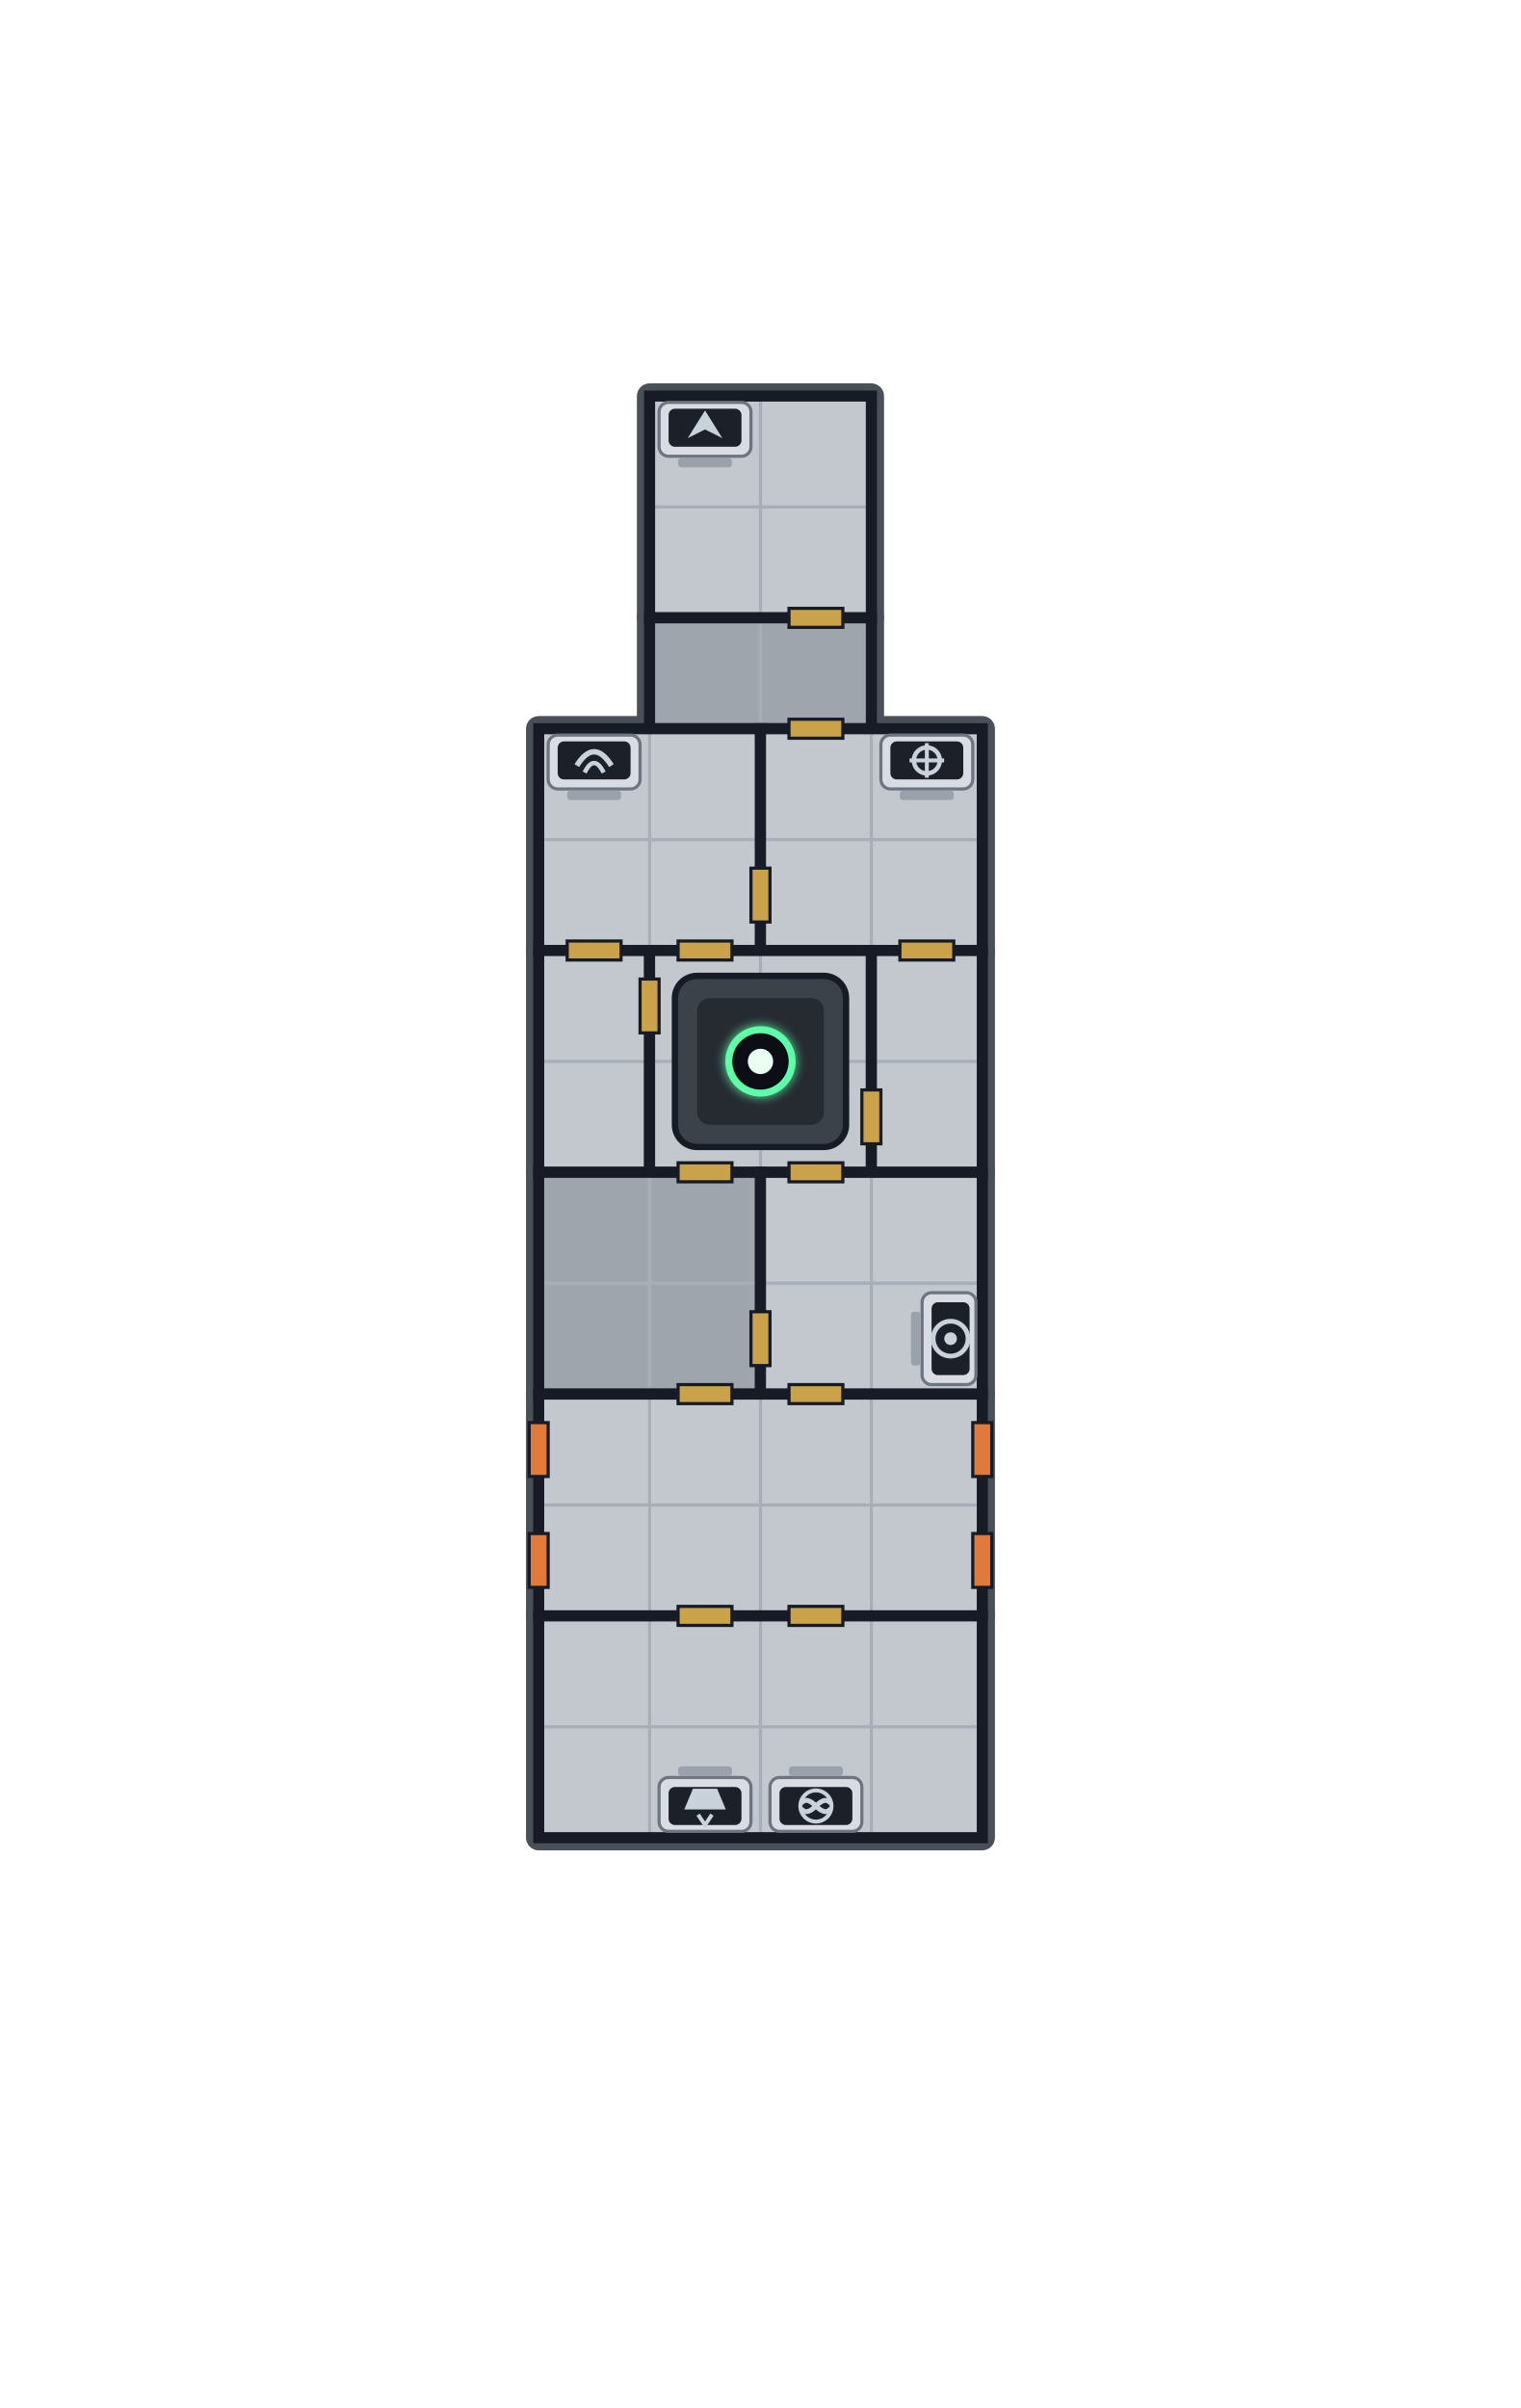
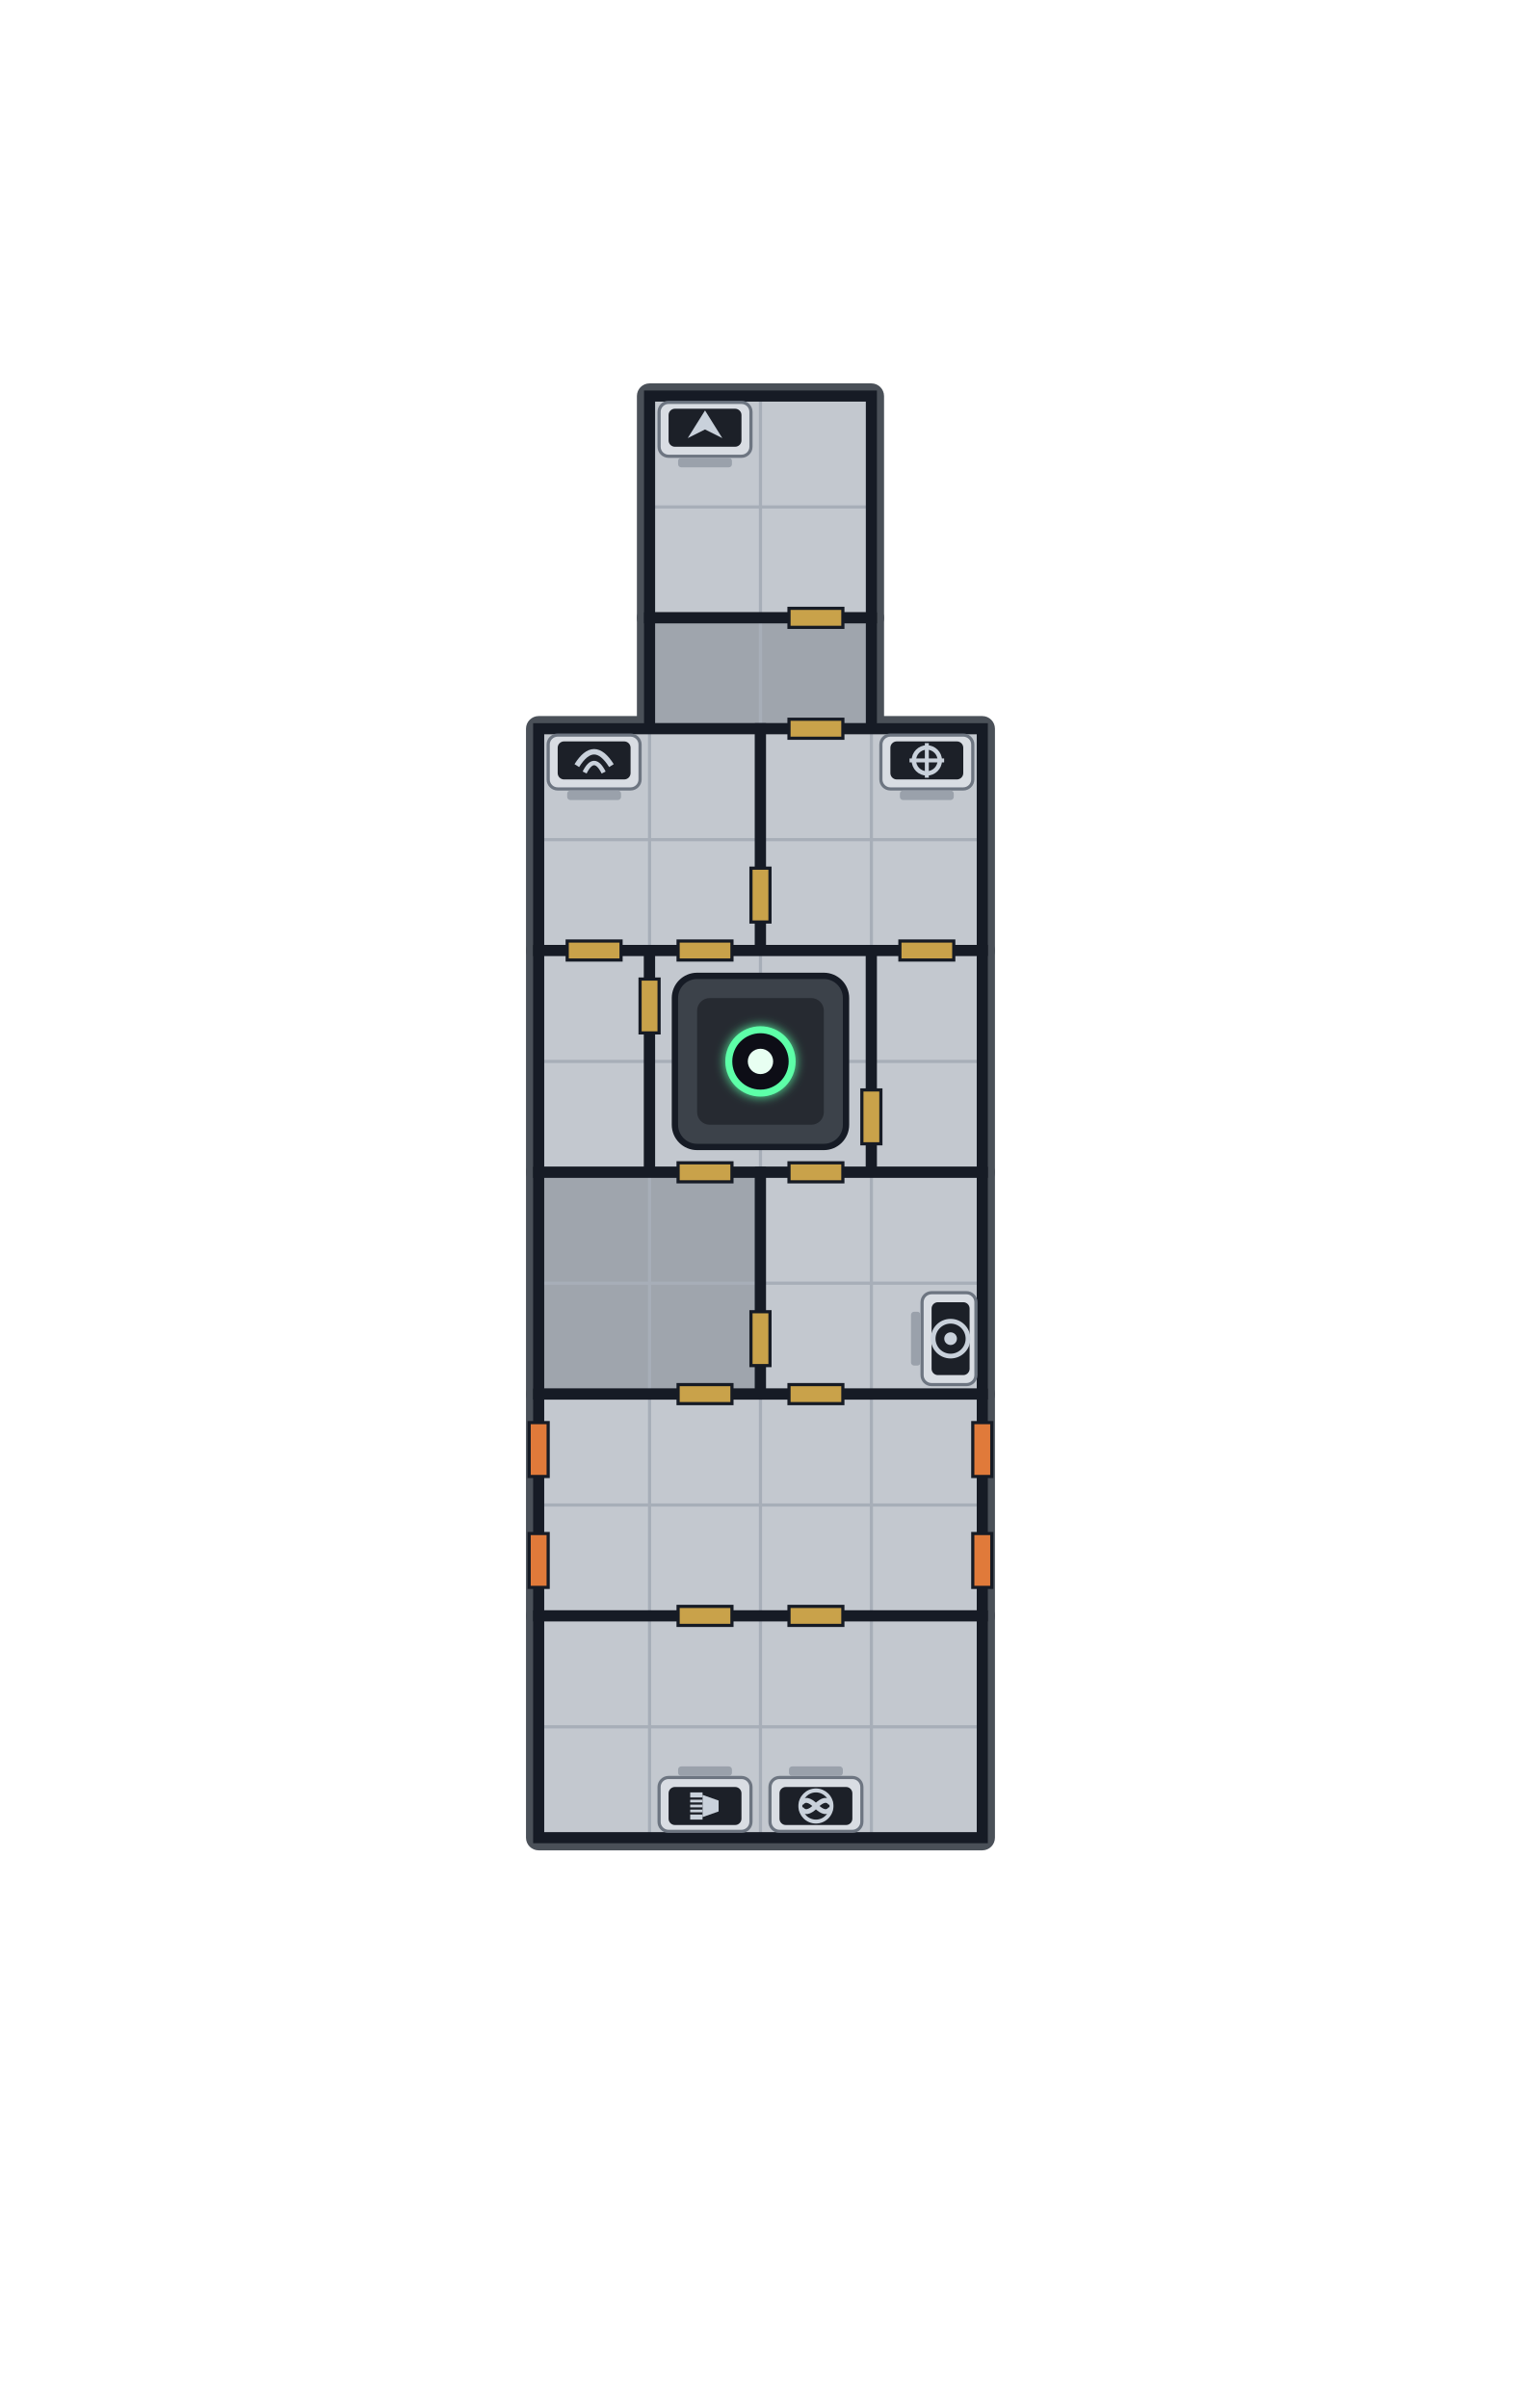
<svg xmlns="http://www.w3.org/2000/svg" viewBox="0 0 480 760" width="480" height="760">
  <defs>
    <filter id="cglow" filterUnits="userSpaceOnUse" x="0" y="0" width="1300" height="800">
      <feGaussianBlur stdDeviation="1.6" result="b" />
      <feMerge>
        <feMergeNode in="b" />
        <feMergeNode in="SourceGraphic" />
      </feMerge>
    </filter>
  </defs>
  <rect x="201" y="121" width="78" height="78" rx="4" fill="#4a5058" />
  <rect x="201" y="191" width="78" height="43" rx="4" fill="#4a5058" />
  <rect x="166" y="226" width="78" height="78" rx="4" fill="#4a5058" />
  <rect x="236" y="226" width="78" height="78" rx="4" fill="#4a5058" />
  <rect x="166" y="296" width="43" height="78" rx="4" fill="#4a5058" />
  <rect x="201" y="296" width="78" height="78" rx="4" fill="#4a5058" />
  <rect x="271" y="296" width="43" height="78" rx="4" fill="#4a5058" />
  <rect x="166" y="366" width="78" height="78" rx="4" fill="#4a5058" />
  <rect x="236" y="366" width="78" height="78" rx="4" fill="#4a5058" />
  <rect x="166" y="436" width="148" height="78" rx="4" fill="#4a5058" />
  <rect x="166" y="506" width="148" height="78" rx="4" fill="#4a5058" />
  <rect x="205" y="125" width="70" height="70" fill="#c3c8cf" />
  <line x1="240" y1="125" x2="240" y2="195" stroke="#a7aeb8" />
  <line x1="205" y1="160" x2="275" y2="160" stroke="#a7aeb8" />
  <rect x="205" y="125" width="70" height="70" fill="none" stroke="#161b25" stroke-width="3.5" />
  <rect x="205" y="195" width="70" height="35" fill="#9fa5ad" />
  <line x1="240" y1="195" x2="240" y2="230" stroke="#a7aeb8" />
  <rect x="205" y="195" width="70" height="35" fill="none" stroke="#161b25" stroke-width="3.5" />
  <rect x="170" y="230" width="70" height="70" fill="#c3c8cf" />
  <line x1="205" y1="230" x2="205" y2="300" stroke="#a7aeb8" />
  <line x1="170" y1="265" x2="240" y2="265" stroke="#a7aeb8" />
  <rect x="170" y="230" width="70" height="70" fill="none" stroke="#161b25" stroke-width="3.5" />
  <rect x="240" y="230" width="70" height="70" fill="#c3c8cf" />
  <line x1="275" y1="230" x2="275" y2="300" stroke="#a7aeb8" />
  <line x1="240" y1="265" x2="310" y2="265" stroke="#a7aeb8" />
  <rect x="240" y="230" width="70" height="70" fill="none" stroke="#161b25" stroke-width="3.5" />
  <rect x="170" y="300" width="35" height="70" fill="#c3c8cf" />
  <line x1="170" y1="335" x2="205" y2="335" stroke="#a7aeb8" />
  <rect x="170" y="300" width="35" height="70" fill="none" stroke="#161b25" stroke-width="3.5" />
  <rect x="205" y="300" width="70" height="70" fill="#c3c8cf" />
  <line x1="240" y1="300" x2="240" y2="370" stroke="#a7aeb8" />
  <line x1="205" y1="335" x2="275" y2="335" stroke="#a7aeb8" />
  <rect x="205" y="300" width="70" height="70" fill="none" stroke="#161b25" stroke-width="3.5" />
  <rect x="275" y="300" width="35" height="70" fill="#c3c8cf" />
  <line x1="275" y1="335" x2="310" y2="335" stroke="#a7aeb8" />
  <rect x="275" y="300" width="35" height="70" fill="none" stroke="#161b25" stroke-width="3.5" />
  <rect x="170" y="370" width="70" height="70" fill="#9fa5ad" />
  <line x1="205" y1="370" x2="205" y2="440" stroke="#a7aeb8" />
  <line x1="170" y1="405" x2="240" y2="405" stroke="#a7aeb8" />
  <rect x="170" y="370" width="70" height="70" fill="none" stroke="#161b25" stroke-width="3.5" />
  <rect x="240" y="370" width="70" height="70" fill="#c3c8cf" />
  <line x1="275" y1="370" x2="275" y2="440" stroke="#a7aeb8" />
  <line x1="240" y1="405" x2="310" y2="405" stroke="#a7aeb8" />
  <rect x="240" y="370" width="70" height="70" fill="none" stroke="#161b25" stroke-width="3.5" />
  <rect x="170" y="440" width="140" height="70" fill="#c3c8cf" />
  <line x1="205" y1="440" x2="205" y2="510" stroke="#a7aeb8" />
  <line x1="240" y1="440" x2="240" y2="510" stroke="#a7aeb8" />
  <line x1="275" y1="440" x2="275" y2="510" stroke="#a7aeb8" />
  <line x1="170" y1="475" x2="310" y2="475" stroke="#a7aeb8" />
  <rect x="170" y="440" width="140" height="70" fill="none" stroke="#161b25" stroke-width="3.5" />
  <rect x="170" y="510" width="140" height="70" fill="#c3c8cf" />
  <line x1="205" y1="510" x2="205" y2="580" stroke="#a7aeb8" />
  <line x1="240" y1="510" x2="240" y2="580" stroke="#a7aeb8" />
  <line x1="275" y1="510" x2="275" y2="580" stroke="#a7aeb8" />
  <line x1="170" y1="545" x2="310" y2="545" stroke="#a7aeb8" />
  <rect x="170" y="510" width="140" height="70" fill="none" stroke="#161b25" stroke-width="3.5" />
  <rect x="249" y="192" width="17" height="6" fill="#c9a24a" stroke="#161b25" stroke-width="1" />
  <rect x="249" y="227" width="17" height="6" fill="#c9a24a" stroke="#161b25" stroke-width="1" />
  <rect x="237" y="274" width="6" height="17" fill="#c9a24a" stroke="#161b25" stroke-width="1" />
  <rect x="179" y="297" width="17" height="6" fill="#c9a24a" stroke="#161b25" stroke-width="1" />
  <rect x="284" y="297" width="17" height="6" fill="#c9a24a" stroke="#161b25" stroke-width="1" />
  <rect x="202" y="309" width="6" height="17" fill="#c9a24a" stroke="#161b25" stroke-width="1" />
  <rect x="272" y="344" width="6" height="17" fill="#c9a24a" stroke="#161b25" stroke-width="1" />
  <rect x="214" y="297" width="17" height="6" fill="#c9a24a" stroke="#161b25" stroke-width="1" />
  <rect x="214" y="367" width="17" height="6" fill="#c9a24a" stroke="#161b25" stroke-width="1" />
  <rect x="249" y="367" width="17" height="6" fill="#c9a24a" stroke="#161b25" stroke-width="1" />
  <rect x="237" y="414" width="6" height="17" fill="#c9a24a" stroke="#161b25" stroke-width="1" />
  <rect x="214" y="437" width="17" height="6" fill="#c9a24a" stroke="#161b25" stroke-width="1" />
  <rect x="249" y="437" width="17" height="6" fill="#c9a24a" stroke="#161b25" stroke-width="1" />
  <rect x="214" y="507" width="17" height="6" fill="#c9a24a" stroke="#161b25" stroke-width="1" />
  <rect x="249" y="507" width="17" height="6" fill="#c9a24a" stroke="#161b25" stroke-width="1" />
  <rect x="167" y="449" width="6" height="17" fill="#e07a3a" stroke="#161b25" stroke-width="1" />
  <rect x="167" y="484" width="6" height="17" fill="#e07a3a" stroke="#161b25" stroke-width="1" />
  <rect x="307" y="449" width="6" height="17" fill="#e07a3a" stroke="#161b25" stroke-width="1" />
  <rect x="307" y="484" width="6" height="17" fill="#e07a3a" stroke="#161b25" stroke-width="1" />
  <g id="core">
    <rect x="213" y="308" width="54" height="54" rx="7" fill="#3c424a" stroke="#161b25" stroke-width="2" />
    <rect x="220" y="315" width="40" height="40" rx="4" fill="#262a31" />
    <circle cx="240" cy="335" r="10" fill="#0c1018" stroke="#5dffa8" stroke-width="2.2" filter="url(#cglow)" />
    <circle cx="240" cy="335" r="4" fill="#e8fff2" />
  </g>
  <g class="system" data-name="Piloting">
    <g transform="rotate(0 222.5 142.5)">
      <rect x="208" y="127" width="29" height="17" rx="3" fill="#d9dde3" stroke="#6d7581" stroke-width="1" />
      <rect x="211" y="129" width="23" height="12" rx="2" fill="#1c2028" />
      <rect x="214" y="144.5" width="17" height="3" rx="1" fill="#9aa1ab" />
    </g>
    <g transform="translate(222.5,135.0) scale(.78) translate(-222.5,-135.0)">
      <path d="M215.5,139.2 L222.5,128.0 L229.5,139.2 L222.5,135.7 Z" fill="#c9d1db" />
    </g>
  </g>
  <g class="system" data-name="Shields">
    <g transform="rotate(0 187.5 247.5)">
      <rect x="173" y="232" width="29" height="17" rx="3" fill="#d9dde3" stroke="#6d7581" stroke-width="1" />
      <rect x="176" y="234" width="23" height="12" rx="2" fill="#1c2028" />
      <rect x="179" y="249.5" width="17" height="3" rx="1" fill="#9aa1ab" />
    </g>
    <g transform="translate(187.5,240.0) scale(.78) translate(-187.5,-240.0)">
      <path d="M180.5,242.1 Q187.5,230.9 194.5,242.1" fill="none" stroke="#c9d1db" stroke-width="2.2" />
      <path d="M183.65,244.9 Q187.5,237.2 191.35,244.9" fill="none" stroke="#c9d1db" stroke-width="1.8" />
    </g>
  </g>
  <g class="system" data-name="Weapons">
    <g transform="rotate(0 292.5 247.5)">
      <rect x="278" y="232" width="29" height="17" rx="3" fill="#d9dde3" stroke="#6d7581" stroke-width="1" />
      <rect x="281" y="234" width="23" height="12" rx="2" fill="#1c2028" />
      <rect x="284" y="249.5" width="17" height="3" rx="1" fill="#9aa1ab" />
    </g>
    <g transform="translate(292.5,240.0) scale(.78) translate(-292.5,-240.0)">
      <circle cx="292.5" cy="240.0" r="5.25" fill="none" stroke="#c9d1db" stroke-width="1.8" />
      <path d="M285.5,240.0 H299.5 M292.5,233.0 V247.0" stroke="#c9d1db" stroke-width="1.6" />
    </g>
  </g>
  <g class="system" data-name="Crew Teleporter">
    <g transform="rotate(90 292.5 422.5)">
      <rect x="278" y="407" width="29" height="17" rx="3" fill="#d9dde3" stroke="#6d7581" stroke-width="1" />
      <rect x="281" y="409" width="23" height="12" rx="2" fill="#1c2028" />
      <rect x="284" y="424.5" width="17" height="3" rx="1" fill="#9aa1ab" />
    </g>
    <circle cx="300.0" cy="422.5" r="5.5" fill="none" stroke="#c9d1db" stroke-width="1.5" />
    <circle cx="300.0" cy="422.5" r="2" fill="#c9d1db" />
  </g>
  <g class="system" data-name="Engines">
    <g transform="rotate(180 222.5 562.5)">
      <rect x="208" y="547" width="29" height="17" rx="3" fill="#d9dde3" stroke="#6d7581" stroke-width="1" />
      <rect x="211" y="549" width="23" height="12" rx="2" fill="#1c2028" />
      <rect x="214" y="564.5" width="17" height="3" rx="1" fill="#9aa1ab" />
    </g>
    <g transform="translate(222.5,570.0) scale(.78) translate(-222.5,-570.0)">
-       <path d="M217.6,563.0 h9.8 l3.5,8.4 h-16.8 Z" fill="#c9d1db" />
-       <path d="M219.7,573.5 L222.5,577.7 L225.3,573.5" fill="none" stroke="#c9d1db" stroke-width="1.6" />
+       <rect x="216.5" y="564.5" width="5" height="2.05" fill="#c9d1db" />
+       <rect x="216.5" y="567.45" width="5" height="1.1" fill="#c9d1db" />
+       <rect x="216.5" y="569.45" width="5" height="1.1" fill="#c9d1db" />
+       <rect x="216.5" y="571.45" width="5" height="1.1" fill="#c9d1db" />
+       <rect x="216.5" y="573.45" width="5" height="2.05" fill="#c9d1db" />
+       <path d="M221.5,565.5 L228.0,567.8 V572.2 L221.5,574.5 Z" fill="#c9d1db" />
    </g>
  </g>
  <g class="system" data-name="Life Support">
    <g transform="rotate(180 257.5 562.5)">
      <rect x="243" y="547" width="29" height="17" rx="3" fill="#d9dde3" stroke="#6d7581" stroke-width="1" />
      <rect x="246" y="549" width="23" height="12" rx="2" fill="#1c2028" />
      <rect x="249" y="564.5" width="17" height="3" rx="1" fill="#9aa1ab" />
    </g>
    <g transform="translate(257.5,570.0) scale(.78) translate(-257.5,-570.0)">
      <circle cx="257.5" cy="570.0" r="6.3" fill="none" stroke="#c9d1db" stroke-width="1.6" />
      <path d="M257.5,570.0 q4,-4 6,-1" fill="none" stroke="#c9d1db" stroke-width="2" />
      <path d="M257.5,570.0 q-4,4 -6,1" fill="none" stroke="#c9d1db" stroke-width="2" />
      <path d="M257.5,570.0 q4,4 6,1" fill="none" stroke="#c9d1db" stroke-width="2" />
      <path d="M257.5,570.0 q-4,-4 -6,-1" fill="none" stroke="#c9d1db" stroke-width="2" />
    </g>
  </g>
</svg>
